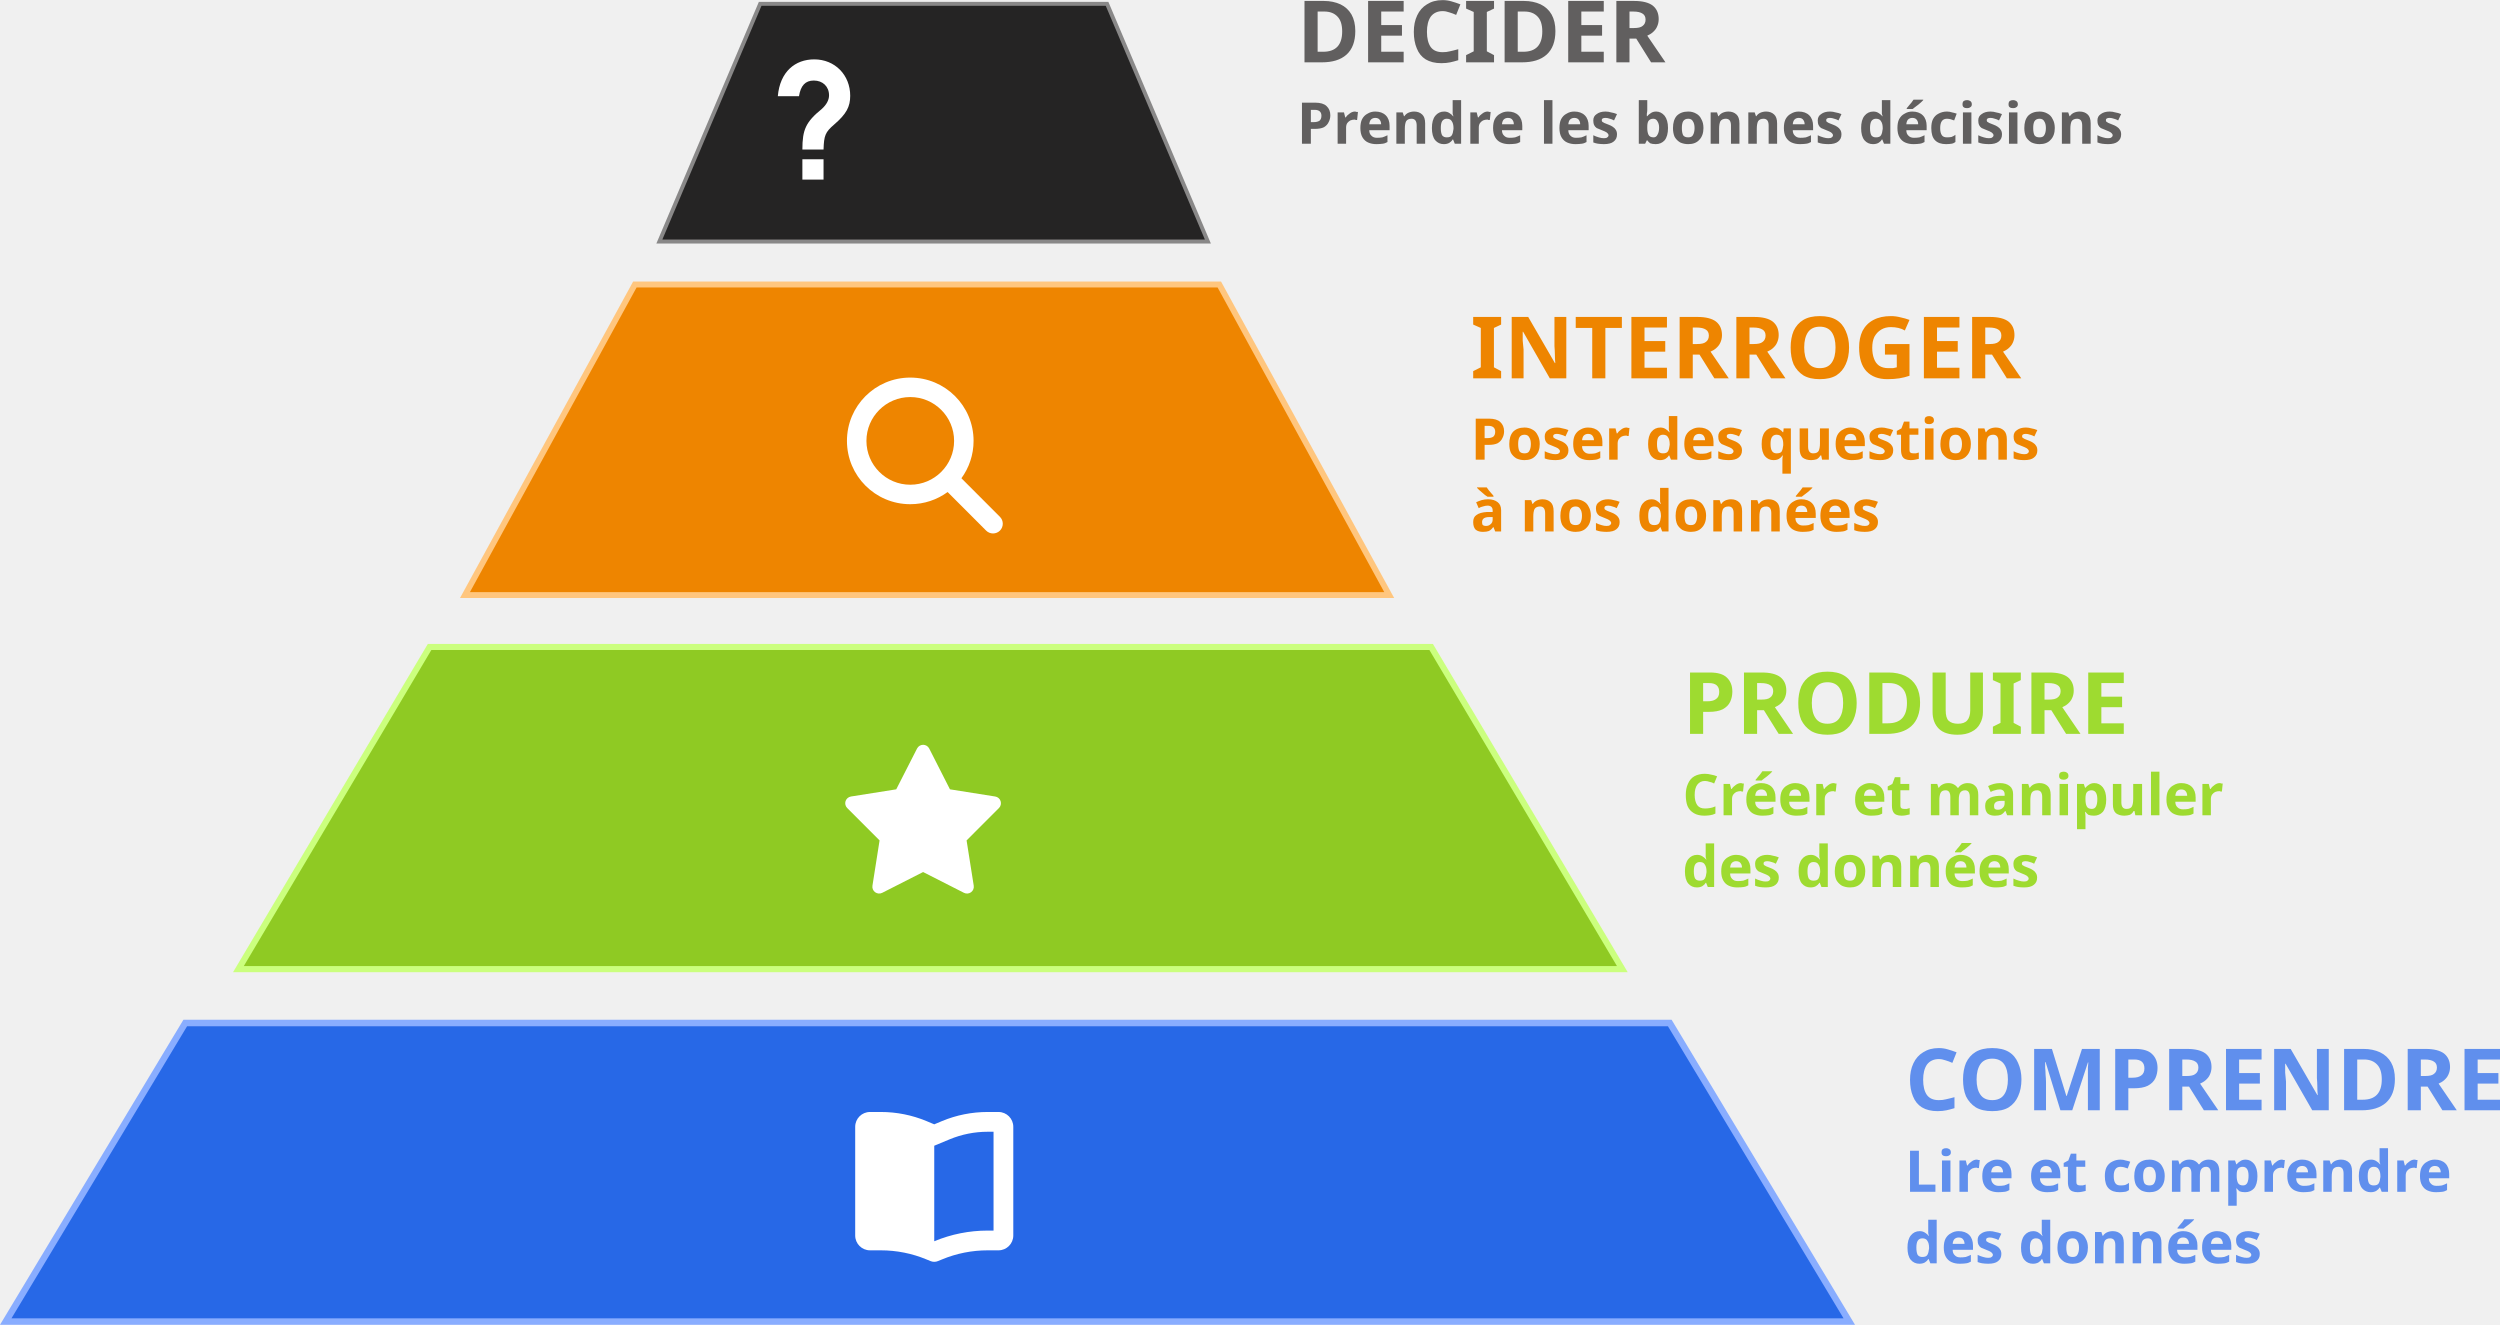
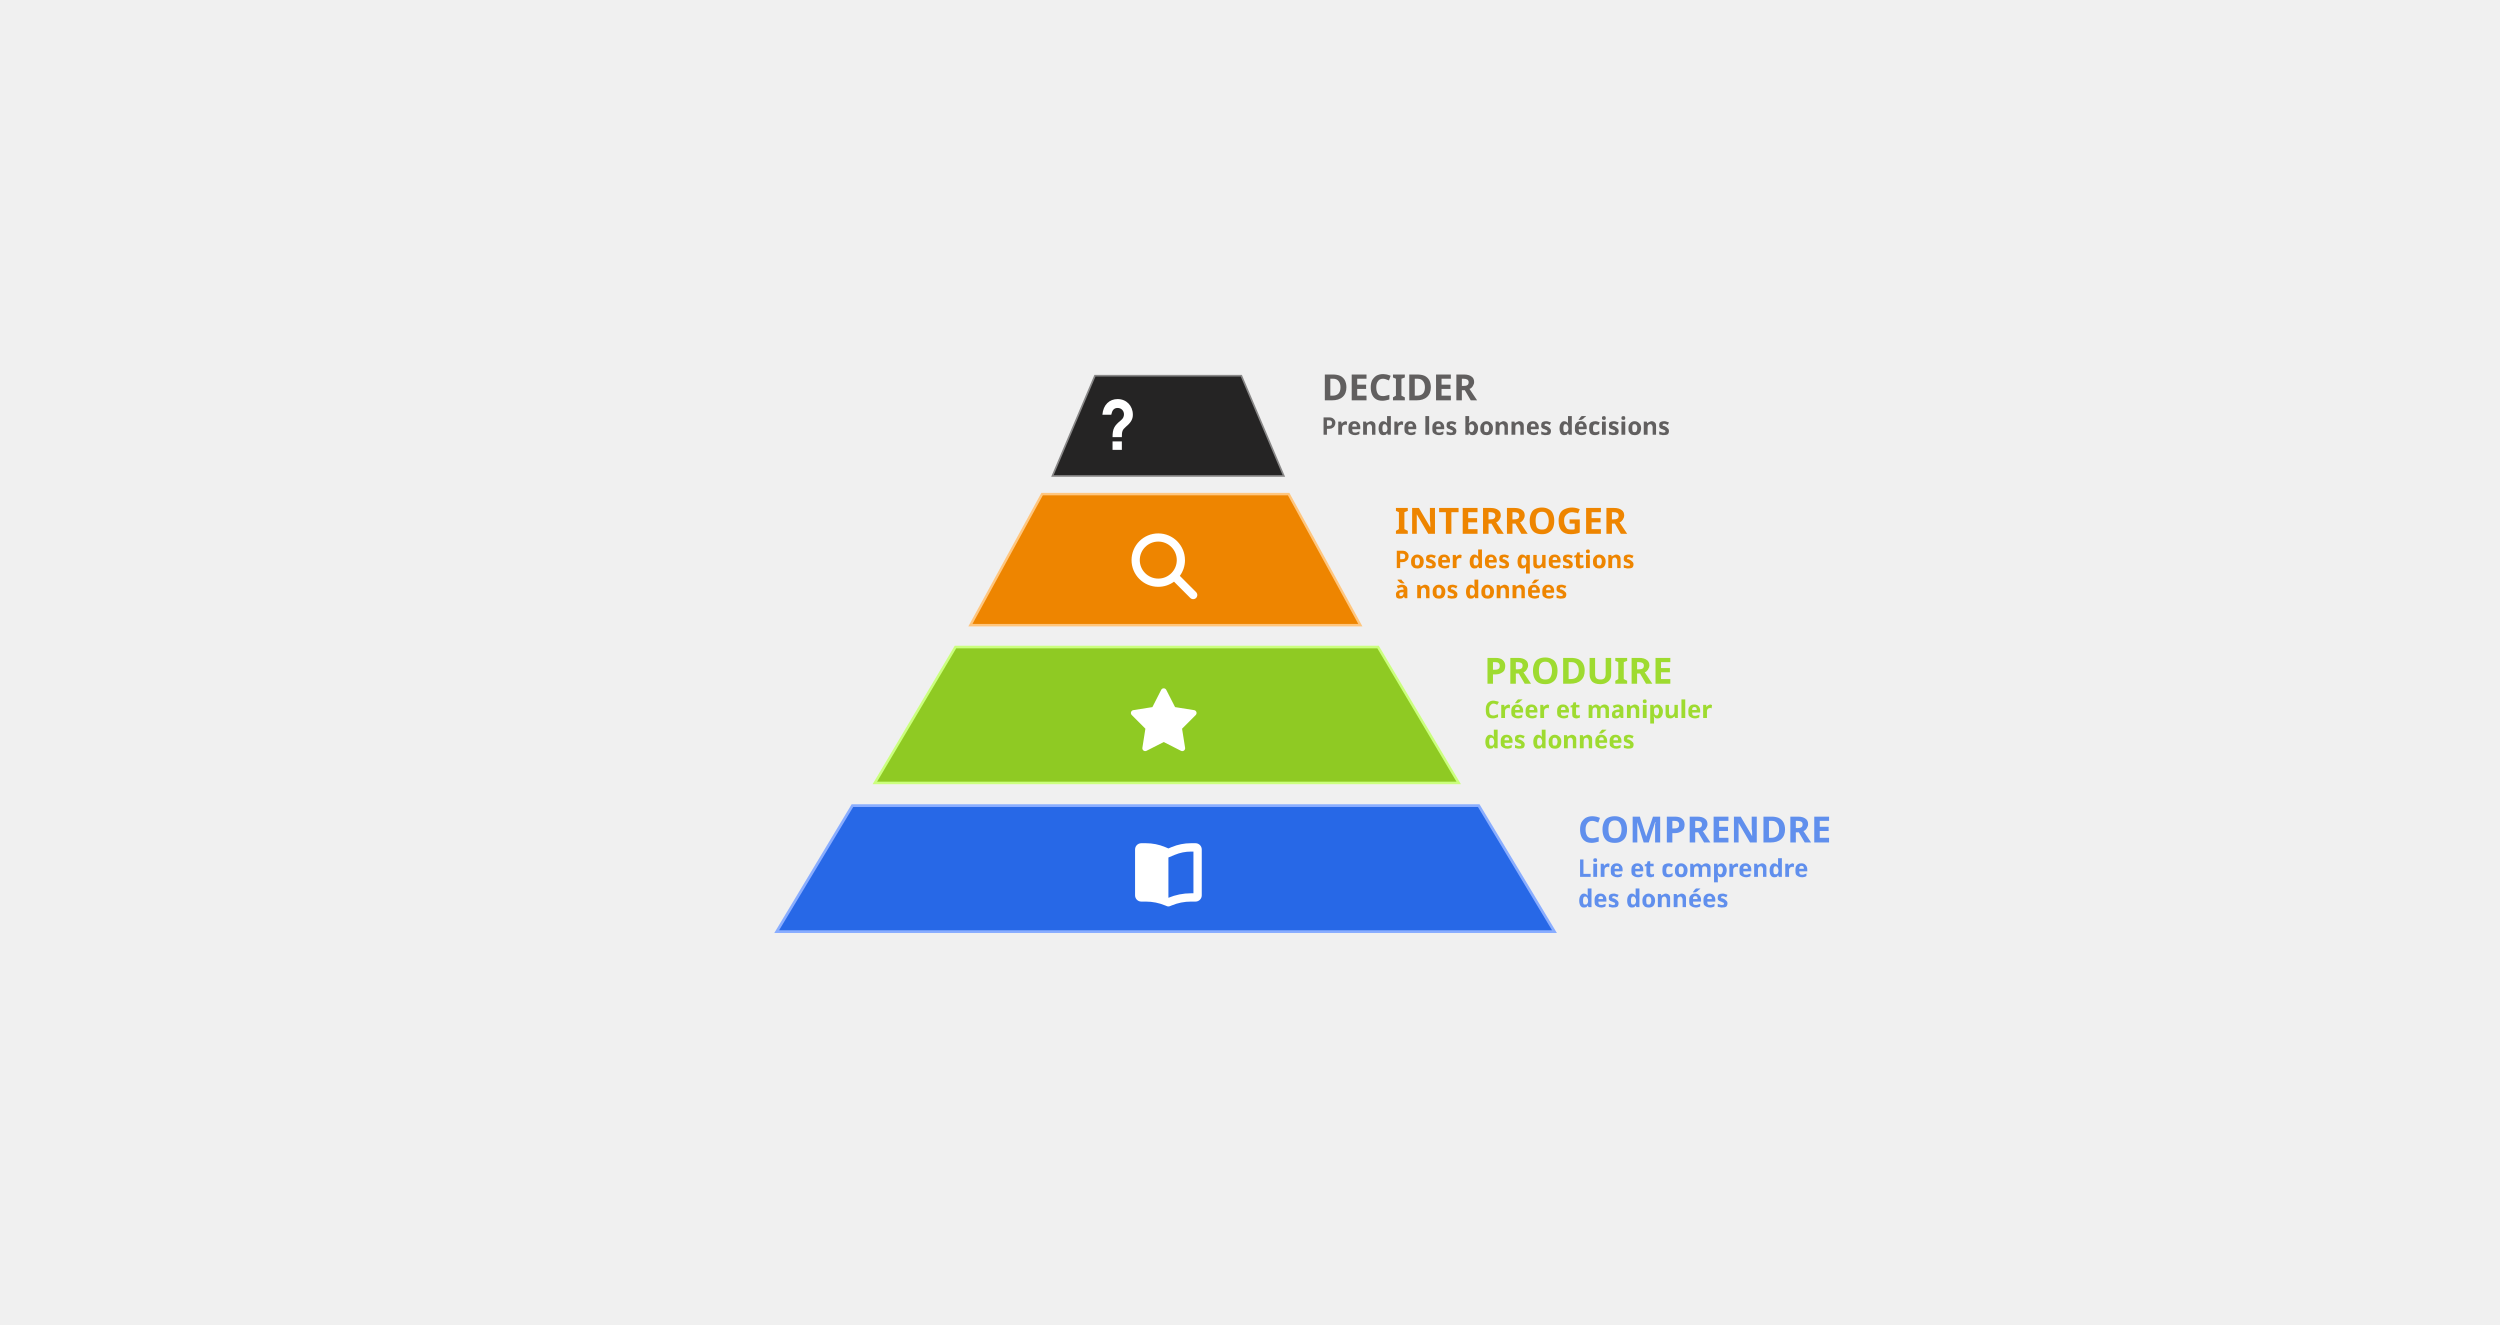
<svg xmlns="http://www.w3.org/2000/svg" width="92.283mm" height="48.903mm" viewBox="0 0 92.283 48.903" version="1.1" id="svg5" xml:space="preserve">
  <defs id="defs2">
    <rect x="382.537" y="214.685" width="310.224" height="116.284" id="rect428" />
  </defs>
  <g id="layer1" transform="translate(-114.3192,-75.93731)">
-     <path style="fill:#ee8500;fill-opacity:1;stroke:#ffc67e;stroke-width:0.217;stroke-opacity:1" d="m 131.482,97.904 6.272,-11.465 h 21.574 l 6.272,11.465 z" id="path1221" />
-     <path style="fill:#252424;fill-opacity:1;stroke:#898888;stroke-width:0.146;stroke-opacity:1" d="m 138.658,84.853 3.722,-8.775 h 12.804 l 3.722,8.775 z" id="path1221-3" />
-     <path style="fill:#dd0000;fill-opacity:1;stroke:#ffffff;stroke-width:0.152;stroke-opacity:1" d="m 216.946,103.736 4.152,-8.516 h 14.283 l 4.152,8.516 z" id="path1221-3-4" />
-     <path style="fill:#8fca23;fill-opacity:1;stroke:#cbff7e;stroke-width:0.226;stroke-opacity:1" d="m 130.177,99.819 -7.057,11.892 h 51.085 l -7.057,-11.892 z" id="path1274" />
-     <path style="fill:#2768e7;fill-opacity:1;stroke:#89adff;stroke-width:0.24;stroke-opacity:1" d="m 121.157,113.7 -6.626,11.02 68.051,-10e-6 -6.626,-11.02 z" id="path1276" />
-     <text xml:space="preserve" style="font-style:normal;font-variant:normal;font-weight:bold;font-stretch:normal;font-size:3.175px;font-family:sans-serif;-inkscape-font-specification:'sans-serif, Bold';font-variant-ligatures:normal;font-variant-caps:normal;font-variant-numeric:normal;font-variant-east-asian:normal;text-align:center;text-anchor:middle;fill:#000000;fill-opacity:1;stroke:none;stroke-width:0.265;stroke-opacity:1" x="185.691" y="148.079" id="text1217-5">
-       <tspan style="font-style:normal;font-variant:normal;font-weight:bold;font-stretch:normal;font-size:3.175px;font-family:sans-serif;-inkscape-font-specification:'sans-serif, Bold';font-variant-ligatures:normal;font-variant-caps:normal;font-variant-numeric:normal;font-variant-east-asian:normal;fill:#000000;fill-opacity:1;stroke:none;stroke-width:0.265;stroke-opacity:1" x="185.691" y="148.079" id="tspan11126">Produire</tspan>
-     </text>
-     <text xml:space="preserve" style="font-style:normal;font-variant:normal;font-weight:bold;font-stretch:normal;font-size:3.175px;font-family:sans-serif;-inkscape-font-specification:'sans-serif, Bold';font-variant-ligatures:normal;font-variant-caps:normal;font-variant-numeric:normal;font-variant-east-asian:normal;text-align:center;text-anchor:middle;fill:#ffffff;fill-opacity:1;stroke:none;stroke-width:0.265;stroke-opacity:1" x="214.024" y="142.588" id="text1217-5-3">
-       <tspan style="font-style:normal;font-variant:normal;font-weight:bold;font-stretch:normal;font-size:3.175px;font-family:sans-serif;-inkscape-font-specification:'sans-serif, Bold';font-variant-ligatures:normal;font-variant-caps:normal;font-variant-numeric:normal;font-variant-east-asian:normal;fill:#ffffff;fill-opacity:1;stroke:none;stroke-width:0.265;stroke-opacity:1" x="214.024" y="142.588" id="tspan11947">Interroger</tspan>
-     </text>
-     <text xml:space="preserve" style="font-style:normal;font-variant:normal;font-weight:bold;font-stretch:normal;font-size:5.898px;font-family:'TeX Gyre Adventor';-inkscape-font-specification:'TeX Gyre Adventor, Bold';font-variant-ligatures:normal;font-variant-caps:normal;font-variant-numeric:normal;font-variant-east-asian:normal;text-align:center;text-anchor:middle;fill:#ffffff;fill-opacity:1;stroke:none;stroke-width:0.221;stroke-opacity:1" x="148.625" y="82.565" id="text1217">
-       <tspan id="tspan1215" style="font-style:normal;font-variant:normal;font-weight:bold;font-stretch:normal;font-size:5.898px;font-family:'TeX Gyre Adventor';-inkscape-font-specification:'TeX Gyre Adventor, Bold';font-variant-ligatures:normal;font-variant-caps:normal;font-variant-numeric:normal;font-variant-east-asian:normal;fill:#ffffff;fill-opacity:1;stroke:none;stroke-width:0.221" x="148.625" y="82.565">?</tspan>
+     <path style="fill:#ee8500;fill-opacity:1;stroke:#ffc67e;stroke-width:0.091;stroke-opacity:1" d="m 150.14,99.014 2.646,-4.837 h 9.102 l 2.646,4.837 z" id="path1221" />
+     <path style="fill:#252424;fill-opacity:1;stroke:#898888;stroke-width:0.062;stroke-opacity:1" d="m 153.168,93.507 1.57,-3.702 h 5.402 l 1.57,3.702 z" id="path1221-3" />
+     <path style="fill:#8fca23;fill-opacity:1;stroke:#cbff7e;stroke-width:0.095;stroke-opacity:1" d="m 149.589,99.821 -2.977,5.017 h 21.553 l -2.977,-5.017 z" id="path1274" />
+     <path style="fill:#2768e7;fill-opacity:1;stroke:#89adff;stroke-width:0.101;stroke-opacity:1" d="m 145.784,105.677 -2.795,4.65 28.711,0 -2.795,-4.65 z" id="path1276" />
+     <text xml:space="preserve" style="font-style:normal;font-variant:normal;font-weight:bold;font-stretch:normal;font-size:2.488px;font-family:'TeX Gyre Adventor';-inkscape-font-specification:'TeX Gyre Adventor, Bold';font-variant-ligatures:normal;font-variant-caps:normal;font-variant-numeric:normal;font-variant-east-asian:normal;text-align:center;text-anchor:middle;fill:#ffffff;fill-opacity:1;stroke:none;stroke-width:0.093;stroke-opacity:1" x="157.373" y="92.542" id="text1217">
+       <tspan id="tspan1215" style="font-style:normal;font-variant:normal;font-weight:bold;font-stretch:normal;font-size:2.488px;font-family:'TeX Gyre Adventor';-inkscape-font-specification:'TeX Gyre Adventor, Bold';font-variant-ligatures:normal;font-variant-caps:normal;font-variant-numeric:normal;font-variant-east-asian:normal;fill:#ffffff;fill-opacity:1;stroke:none;stroke-width:0.093" x="157.373" y="92.542">?</tspan>
    </text>
    <text xml:space="preserve" transform="matrix(0.2645833,0,0,0.2645833,104.5273,65.61001)" id="text426" style="white-space:pre;shape-inside:url(#rect428);display:inline;fill:#000000" />
-     <path d="m 148.805,118.23 v 3.526 l 0.006,-0.002 c 0.622,-0.259 1.29,-0.392 1.964,-0.392 h 0.219 v -3.648 h -0.219 c -0.481,0 -0.959,0.096 -1.403,0.28 -0.192,0.08 -0.381,0.158 -0.567,0.236 z m -0.286,-0.91 0.286,0.12 0.286,-0.12 c 0.533,-0.222 1.106,-0.336 1.684,-0.336 h 0.401 c 0.302,0 0.547,0.245 0.547,0.547 v 4.013 c 0,0.302 -0.245,0.547 -0.547,0.547 h -0.401 c -0.578,0 -1.15,0.114 -1.684,0.336 l -0.146,0.06 c -0.09,0.038 -0.19,0.038 -0.28,0 l -0.146,-0.06 c -0.533,-0.222 -1.106,-0.336 -1.684,-0.336 h -0.401 c -0.302,0 -0.547,-0.245 -0.547,-0.547 v -4.013 c 0,-0.302 0.245,-0.547 0.547,-0.547 h 0.401 c 0.578,0 1.15,0.114 1.684,0.336 z" id="path1084" style="fill:#ffffff;fill-opacity:1;stroke-width:0.011" />
-     <path d="m 150.257,92.212 c 0,0.516 -0.167,0.992 -0.449,1.379 l 1.422,1.424 c 0.14,0.14 0.14,0.369 0,0.509 -0.14,0.14 -0.369,0.14 -0.509,0 l -1.422,-1.424 c -0.387,0.282 -0.863,0.449 -1.379,0.449 -1.291,0 -2.337,-1.046 -2.337,-2.337 0,-1.291 1.046,-2.337 2.337,-2.337 1.291,0 2.337,1.046 2.337,2.337 z m -2.337,1.618 c 0.893,0 1.618,-0.725 1.618,-1.618 0,-0.893 -0.725,-1.618 -1.618,-1.618 -0.893,0 -1.618,0.725 -1.618,1.618 0,0.893 0.725,1.618 1.618,1.618 z" id="path1120" style="fill:#ffffff;fill-opacity:1;stroke-width:0.011" />
-     <text xml:space="preserve" style="font-style:normal;font-variant:normal;font-weight:bold;font-stretch:normal;font-size:3.175px;line-height:0;font-family:sans-serif;-inkscape-font-specification:'sans-serif, Bold';font-variant-ligatures:normal;font-variant-caps:normal;font-variant-numeric:normal;font-variant-east-asian:normal;fill:#608fed;fill-opacity:1;stroke:none;stroke-width:0.265;stroke-opacity:1" x="184.637" y="116.92" id="text1053">
-       <tspan id="tspan1051" style="font-style:normal;font-variant:normal;font-weight:bold;font-stretch:normal;font-size:3.175px;line-height:1.25;font-family:sans-serif;-inkscape-font-specification:'sans-serif, Bold';font-variant-ligatures:normal;font-variant-caps:normal;font-variant-numeric:normal;font-variant-east-asian:normal;fill:#608fed;fill-opacity:1;stroke:none;stroke-width:0.265" x="184.637" y="116.92">COMPRENDRE</tspan>
-       <tspan style="font-style:normal;font-variant:normal;font-weight:bold;font-stretch:normal;font-size:2.117px;line-height:1.25;font-family:sans-serif;-inkscape-font-specification:'sans-serif, Bold';font-variant-ligatures:normal;font-variant-caps:normal;font-variant-numeric:normal;font-variant-east-asian:normal;fill:#608fed;fill-opacity:1;stroke:none;stroke-width:0.265" x="184.637" y="119.926" id="tspan1258">Lire et comprendre </tspan>
-       <tspan style="font-style:normal;font-variant:normal;font-weight:bold;font-stretch:normal;font-size:2.117px;line-height:1.25;font-family:sans-serif;-inkscape-font-specification:'sans-serif, Bold';font-variant-ligatures:normal;font-variant-caps:normal;font-variant-numeric:normal;font-variant-east-asian:normal;fill:#608fed;fill-opacity:1;stroke:none;stroke-width:0.265" x="184.637" y="122.572" id="tspan1260">des données</tspan>
+     <path d="m 157.449,107.589 v 1.488 l 0.003,-8.4e-4 c 0.263,-0.109 0.544,-0.165 0.829,-0.165 h 0.092 v -1.539 h -0.092 c -0.203,0 -0.404,0.04 -0.592,0.118 -0.081,0.034 -0.161,0.067 -0.239,0.1 z m -0.121,-0.384 0.121,0.051 0.121,-0.051 c 0.225,-0.094 0.467,-0.142 0.71,-0.142 h 0.169 c 0.127,0 0.231,0.103 0.231,0.231 v 1.693 c 0,0.127 -0.103,0.231 -0.231,0.231 h -0.169 c -0.244,0 -0.485,0.048 -0.71,0.142 l -0.062,0.025 c -0.038,0.016 -0.08,0.016 -0.118,0 l -0.062,-0.025 c -0.225,-0.094 -0.467,-0.142 -0.71,-0.142 h -0.169 c -0.127,0 -0.231,-0.103 -0.231,-0.231 v -1.693 c 0,-0.127 0.103,-0.231 0.231,-0.231 h 0.169 c 0.244,0 0.485,0.048 0.71,0.142 z" id="path1084" style="fill:#ffffff;fill-opacity:1;stroke-width:0.005" />
+     <path d="m 158.061,96.612 c 0,0.218 -0.071,0.419 -0.19,0.582 l 0.6,0.601 c 0.059,0.059 0.059,0.155 0,0.215 -0.059,0.059 -0.155,0.059 -0.215,0 l -0.6,-0.601 c -0.163,0.119 -0.364,0.19 -0.582,0.19 -0.545,0 -0.986,-0.441 -0.986,-0.986 0,-0.545 0.441,-0.986 0.986,-0.986 0.545,0 0.986,0.441 0.986,0.986 z m -0.986,0.683 c 0.377,0 0.683,-0.306 0.683,-0.683 0,-0.377 -0.306,-0.683 -0.683,-0.683 -0.377,0 -0.683,0.306 -0.683,0.683 0,0.377 0.306,0.683 0.683,0.683 z" id="path1120" style="fill:#ffffff;fill-opacity:1;stroke-width:0.005" />
+     <text xml:space="preserve" style="font-style:normal;font-variant:normal;font-weight:bold;font-stretch:normal;font-size:1.34px;line-height:0;font-family:sans-serif;-inkscape-font-specification:'sans-serif, Bold';font-variant-ligatures:normal;font-variant-caps:normal;font-variant-numeric:normal;font-variant-east-asian:normal;fill:#608fed;fill-opacity:1;stroke:none;stroke-width:0.112;stroke-opacity:1" x="172.566" y="107.036" id="text1053">
+       <tspan id="tspan1051" style="font-style:normal;font-variant:normal;font-weight:bold;font-stretch:normal;font-size:1.34px;line-height:1.25;font-family:sans-serif;-inkscape-font-specification:'sans-serif, Bold';font-variant-ligatures:normal;font-variant-caps:normal;font-variant-numeric:normal;font-variant-east-asian:normal;fill:#608fed;fill-opacity:1;stroke:none;stroke-width:0.112" x="172.566" y="107.036">COMPRENDRE</tspan>
+       <tspan style="font-style:normal;font-variant:normal;font-weight:bold;font-stretch:normal;font-size:0.893px;line-height:1.25;font-family:sans-serif;-inkscape-font-specification:'sans-serif, Bold';font-variant-ligatures:normal;font-variant-caps:normal;font-variant-numeric:normal;font-variant-east-asian:normal;fill:#608fed;fill-opacity:1;stroke:none;stroke-width:0.112" x="172.566" y="108.304" id="tspan1258">Lire et comprendre </tspan>
+       <tspan style="font-style:normal;font-variant:normal;font-weight:bold;font-stretch:normal;font-size:0.893px;line-height:1.25;font-family:sans-serif;-inkscape-font-specification:'sans-serif, Bold';font-variant-ligatures:normal;font-variant-caps:normal;font-variant-numeric:normal;font-variant-east-asian:normal;fill:#608fed;fill-opacity:1;stroke:none;stroke-width:0.112" x="172.566" y="109.421" id="tspan1260">des données</tspan>
    </text>
-     <text xml:space="preserve" style="font-style:normal;font-variant:normal;font-weight:bold;font-stretch:normal;font-size:3.175px;line-height:0;font-family:sans-serif;-inkscape-font-specification:'sans-serif, Bold';font-variant-ligatures:normal;font-variant-caps:normal;font-variant-numeric:normal;font-variant-east-asian:normal;fill:#9edb30;fill-opacity:1;stroke:none;stroke-width:0.265;stroke-opacity:1" x="176.42" y="103.027" id="text1053-5">
-       <tspan id="tspan1051-3" style="font-style:normal;font-variant:normal;font-weight:bold;font-stretch:normal;font-size:3.175px;line-height:1.25;font-family:sans-serif;-inkscape-font-specification:'sans-serif, Bold';font-variant-ligatures:normal;font-variant-caps:normal;font-variant-numeric:normal;font-variant-east-asian:normal;fill:#9edb30;fill-opacity:1;stroke:none;stroke-width:0.265" x="176.42" y="103.027">PRODUIRE</tspan>
-       <tspan style="font-style:normal;font-variant:normal;font-weight:bold;font-stretch:normal;font-size:2.117px;line-height:1.25;font-family:sans-serif;-inkscape-font-specification:'sans-serif, Bold';font-variant-ligatures:normal;font-variant-caps:normal;font-variant-numeric:normal;font-variant-east-asian:normal;fill:#9edb30;fill-opacity:1;stroke:none;stroke-width:0.265" x="176.42" y="106.033" id="tspan1258-8">Créer et manipuler </tspan>
-       <tspan style="font-style:normal;font-variant:normal;font-weight:bold;font-stretch:normal;font-size:2.117px;line-height:1.25;font-family:sans-serif;-inkscape-font-specification:'sans-serif, Bold';font-variant-ligatures:normal;font-variant-caps:normal;font-variant-numeric:normal;font-variant-east-asian:normal;fill:#9edb30;fill-opacity:1;stroke:none;stroke-width:0.265" x="176.42" y="108.679" id="tspan1260-8">des données</tspan>
+     <text xml:space="preserve" style="font-style:normal;font-variant:normal;font-weight:bold;font-stretch:normal;font-size:1.34px;line-height:0;font-family:sans-serif;-inkscape-font-specification:'sans-serif, Bold';font-variant-ligatures:normal;font-variant-caps:normal;font-variant-numeric:normal;font-variant-east-asian:normal;fill:#9edb30;fill-opacity:1;stroke:none;stroke-width:0.112;stroke-opacity:1" x="169.1" y="101.175" id="text1053-5">
+       <tspan id="tspan1051-3" style="font-style:normal;font-variant:normal;font-weight:bold;font-stretch:normal;font-size:1.34px;line-height:1.25;font-family:sans-serif;-inkscape-font-specification:'sans-serif, Bold';font-variant-ligatures:normal;font-variant-caps:normal;font-variant-numeric:normal;font-variant-east-asian:normal;fill:#9edb30;fill-opacity:1;stroke:none;stroke-width:0.112" x="169.1" y="101.175">PRODUIRE</tspan>
+       <tspan style="font-style:normal;font-variant:normal;font-weight:bold;font-stretch:normal;font-size:0.893px;line-height:1.25;font-family:sans-serif;-inkscape-font-specification:'sans-serif, Bold';font-variant-ligatures:normal;font-variant-caps:normal;font-variant-numeric:normal;font-variant-east-asian:normal;fill:#9edb30;fill-opacity:1;stroke:none;stroke-width:0.112" x="169.1" y="102.443" id="tspan1258-8">Créer et manipuler </tspan>
+       <tspan style="font-style:normal;font-variant:normal;font-weight:bold;font-stretch:normal;font-size:0.893px;line-height:1.25;font-family:sans-serif;-inkscape-font-specification:'sans-serif, Bold';font-variant-ligatures:normal;font-variant-caps:normal;font-variant-numeric:normal;font-variant-east-asian:normal;fill:#9edb30;fill-opacity:1;stroke:none;stroke-width:0.112" x="169.1" y="103.559" id="tspan1260-8">des données</tspan>
    </text>
-     <text xml:space="preserve" style="font-style:normal;font-variant:normal;font-weight:bold;font-stretch:normal;font-size:3.175px;line-height:0;font-family:sans-serif;-inkscape-font-specification:'sans-serif, Bold';font-variant-ligatures:normal;font-variant-caps:normal;font-variant-numeric:normal;font-variant-east-asian:normal;fill:#ee8500;fill-opacity:1;stroke:none;stroke-width:0.265;stroke-opacity:1" x="168.605" y="89.903" id="text1053-5-3">
-       <tspan id="tspan1051-3-1" style="font-style:normal;font-variant:normal;font-weight:bold;font-stretch:normal;font-size:3.175px;line-height:1.25;font-family:sans-serif;-inkscape-font-specification:'sans-serif, Bold';font-variant-ligatures:normal;font-variant-caps:normal;font-variant-numeric:normal;font-variant-east-asian:normal;fill:#ee8500;fill-opacity:1;stroke:none;stroke-width:0.265" x="168.605" y="89.903">INTERROGER</tspan>
-       <tspan style="font-style:normal;font-variant:normal;font-weight:bold;font-stretch:normal;font-size:2.117px;line-height:1.25;font-family:sans-serif;-inkscape-font-specification:'sans-serif, Bold';font-variant-ligatures:normal;font-variant-caps:normal;font-variant-numeric:normal;font-variant-east-asian:normal;fill:#ee8500;fill-opacity:1;stroke:none;stroke-width:0.265" x="168.605" y="92.909" id="tspan1260-8-9">Poser des questions </tspan>
-       <tspan style="font-style:normal;font-variant:normal;font-weight:bold;font-stretch:normal;font-size:2.117px;line-height:1.25;font-family:sans-serif;-inkscape-font-specification:'sans-serif, Bold';font-variant-ligatures:normal;font-variant-caps:normal;font-variant-numeric:normal;font-variant-east-asian:normal;fill:#ee8500;fill-opacity:1;stroke:none;stroke-width:0.265" x="168.605" y="95.555" id="tspan1517">à nos données</tspan>
+     <text xml:space="preserve" style="font-style:normal;font-variant:normal;font-weight:bold;font-stretch:normal;font-size:1.34px;line-height:0;font-family:sans-serif;-inkscape-font-specification:'sans-serif, Bold';font-variant-ligatures:normal;font-variant-caps:normal;font-variant-numeric:normal;font-variant-east-asian:normal;fill:#ee8500;fill-opacity:1;stroke:none;stroke-width:0.112;stroke-opacity:1" x="165.802" y="95.638" id="text1053-5-3">
+       <tspan id="tspan1051-3-1" style="font-style:normal;font-variant:normal;font-weight:bold;font-stretch:normal;font-size:1.34px;line-height:1.25;font-family:sans-serif;-inkscape-font-specification:'sans-serif, Bold';font-variant-ligatures:normal;font-variant-caps:normal;font-variant-numeric:normal;font-variant-east-asian:normal;fill:#ee8500;fill-opacity:1;stroke:none;stroke-width:0.112" x="165.802" y="95.638">INTERROGER</tspan>
+       <tspan style="font-style:normal;font-variant:normal;font-weight:bold;font-stretch:normal;font-size:0.893px;line-height:1.25;font-family:sans-serif;-inkscape-font-specification:'sans-serif, Bold';font-variant-ligatures:normal;font-variant-caps:normal;font-variant-numeric:normal;font-variant-east-asian:normal;fill:#ee8500;fill-opacity:1;stroke:none;stroke-width:0.112" x="165.802" y="96.906" id="tspan1260-8-9">Poser des questions </tspan>
+       <tspan style="font-style:normal;font-variant:normal;font-weight:bold;font-stretch:normal;font-size:0.893px;line-height:1.25;font-family:sans-serif;-inkscape-font-specification:'sans-serif, Bold';font-variant-ligatures:normal;font-variant-caps:normal;font-variant-numeric:normal;font-variant-east-asian:normal;fill:#ee8500;fill-opacity:1;stroke:none;stroke-width:0.112" x="165.802" y="98.022" id="tspan1517">à nos données</tspan>
    </text>
-     <text xml:space="preserve" style="font-style:normal;font-variant:normal;font-weight:bold;font-stretch:normal;font-size:3.175px;line-height:0;font-family:sans-serif;-inkscape-font-specification:'sans-serif, Bold';font-variant-ligatures:normal;font-variant-caps:normal;font-variant-numeric:normal;font-variant-east-asian:normal;fill:#615f5f;fill-opacity:1;stroke:none;stroke-width:0.265;stroke-opacity:1" x="162.19" y="78.236" id="text1053-5-3-6">
-       <tspan id="tspan1051-3-1-4" style="font-style:normal;font-variant:normal;font-weight:bold;font-stretch:normal;font-size:3.175px;line-height:1.25;font-family:sans-serif;-inkscape-font-specification:'sans-serif, Bold';font-variant-ligatures:normal;font-variant-caps:normal;font-variant-numeric:normal;font-variant-east-asian:normal;fill:#615f5f;fill-opacity:1;stroke:none;stroke-width:0.265" x="162.19" y="78.236">DECIDER</tspan>
-       <tspan style="font-style:normal;font-variant:normal;font-weight:bold;font-stretch:normal;font-size:2.117px;line-height:1.25;font-family:sans-serif;-inkscape-font-specification:'sans-serif, Bold';font-variant-ligatures:normal;font-variant-caps:normal;font-variant-numeric:normal;font-variant-east-asian:normal;fill:#615f5f;fill-opacity:1;stroke:none;stroke-width:0.265" x="162.19" y="81.242" id="tspan1260-8-9-3">Prendre les bonnes décisions</tspan>
+     <text xml:space="preserve" style="font-style:normal;font-variant:normal;font-weight:bold;font-stretch:normal;font-size:1.34px;line-height:0;font-family:sans-serif;-inkscape-font-specification:'sans-serif, Bold';font-variant-ligatures:normal;font-variant-caps:normal;font-variant-numeric:normal;font-variant-east-asian:normal;fill:#615f5f;fill-opacity:1;stroke:none;stroke-width:0.112;stroke-opacity:1" x="163.096" y="90.715" id="text1053-5-3-6">
+       <tspan id="tspan1051-3-1-4" style="font-style:normal;font-variant:normal;font-weight:bold;font-stretch:normal;font-size:1.34px;line-height:1.25;font-family:sans-serif;-inkscape-font-specification:'sans-serif, Bold';font-variant-ligatures:normal;font-variant-caps:normal;font-variant-numeric:normal;font-variant-east-asian:normal;fill:#615f5f;fill-opacity:1;stroke:none;stroke-width:0.112" x="163.096" y="90.715">DECIDER</tspan>
+       <tspan style="font-style:normal;font-variant:normal;font-weight:bold;font-stretch:normal;font-size:0.893px;line-height:1.25;font-family:sans-serif;-inkscape-font-specification:'sans-serif, Bold';font-variant-ligatures:normal;font-variant-caps:normal;font-variant-numeric:normal;font-variant-east-asian:normal;fill:#615f5f;fill-opacity:1;stroke:none;stroke-width:0.112" x="163.096" y="91.984" id="tspan1260-8-9-3">Prendre les bonnes décisions</tspan>
    </text>
-     <path d="m 148.619,103.567 c -0.043,-0.084 -0.13,-0.137 -0.224,-0.137 -0.094,0 -0.181,0.053 -0.224,0.137 l -0.769,1.507 -1.671,0.265 c -0.093,0.015 -0.17,0.081 -0.2,0.17 -0.029,0.09 -0.005,0.188 0.061,0.255 l 1.195,1.196 -0.263,1.671 c -0.015,0.093 0.024,0.187 0.1,0.242 0.076,0.055 0.177,0.064 0.261,0.021 l 1.509,-0.767 1.508,0.767 c 0.084,0.043 0.185,0.035 0.261,-0.021 0.076,-0.055 0.115,-0.148 0.1,-0.242 l -0.264,-1.671 1.195,-1.196 c 0.067,-0.067 0.09,-0.165 0.061,-0.255 -0.029,-0.09 -0.106,-0.156 -0.2,-0.17 l -1.67,-0.265 z" id="path1519" style="fill:#ffffff;fill-opacity:1;stroke-width:0.01" />
-     <path d="m 230.069,97.603 c -0.11,0.442 -0.508,0.752 -0.963,0.752 -0.455,0 -0.853,-0.31 -0.963,-0.752 l -0.096,-0.381 c -0.046,-0.187 -0.236,-0.3 -0.424,-0.253 -0.188,0.047 -0.3,0.236 -0.253,0.424 l 0.095,0.381 c 0.12,0.48 0.439,0.869 0.855,1.087 v 3.337 c 0,0.193 0.156,0.349 0.349,0.349 0.193,0 0.349,-0.156 0.349,-0.349 v -1.397 h 0.175 v 1.397 c 0,0.193 0.156,0.349 0.349,0.349 0.193,0 0.349,-0.156 0.349,-0.349 v -3.337 c 0.416,-0.218 0.735,-0.607 0.855,-1.087 l 0.095,-0.381 c 0.047,-0.187 -0.067,-0.377 -0.254,-0.424 -0.188,-0.047 -0.377,0.067 -0.422,0.253 l -0.095,0.381 z m -0.963,0.403 c 0.289,0 0.524,-0.235 0.524,-0.524 0,-0.289 -0.235,-0.524 -0.524,-0.524 -0.289,0 -0.524,0.235 -0.524,0.524 0,0.289 0.235,0.524 0.524,0.524 z m -3.493,0 c 0.289,0 0.524,-0.235 0.524,-0.524 0,-0.289 -0.235,-0.524 -0.524,-0.524 -0.289,0 -0.524,0.235 -0.524,0.524 0,0.289 0.235,0.524 0.524,0.524 z m -0.087,0.349 c -0.385,0 -0.699,0.313 -0.699,0.699 v 1.048 0.007 2.089 c 0,0.193 0.156,0.349 0.349,0.349 0.193,0 0.349,-0.156 0.349,-0.349 v -1.397 h 0.175 v 1.397 c 0,0.193 0.156,0.349 0.349,0.349 0.193,0 0.349,-0.156 0.349,-0.349 v -2.481 l 0.142,0.224 c 0.064,0.1 0.176,0.163 0.295,0.163 h 0.524 c 0.193,0 0.349,-0.156 0.349,-0.349 0,-0.193 -0.156,-0.349 -0.349,-0.349 h -0.332 l -0.408,-0.643 c -0.159,-0.253 -0.438,-0.406 -0.737,-0.406 z" id="path1528" style="fill:#ffffff;fill-opacity:1;stroke-width:0.011" />
+     <path d="m 157.37,101.403 c -0.018,-0.035 -0.055,-0.058 -0.094,-0.058 -0.04,0 -0.076,0.022 -0.094,0.058 l -0.324,0.636 -0.705,0.112 c -0.039,0.006 -0.072,0.034 -0.084,0.072 -0.012,0.038 -0.002,0.079 0.026,0.108 l 0.504,0.505 -0.111,0.705 c -0.006,0.039 0.01,0.079 0.042,0.102 0.032,0.023 0.074,0.027 0.11,0.009 l 0.637,-0.324 0.636,0.324 c 0.035,0.018 0.078,0.015 0.11,-0.009 0.032,-0.023 0.049,-0.063 0.042,-0.102 l -0.112,-0.705 0.504,-0.505 c 0.028,-0.028 0.038,-0.07 0.026,-0.108 -0.012,-0.038 -0.044,-0.066 -0.084,-0.072 l -0.704,-0.112 z" id="path1519" style="fill:#ffffff;fill-opacity:1;stroke-width:0.004" />
  </g>
</svg>
